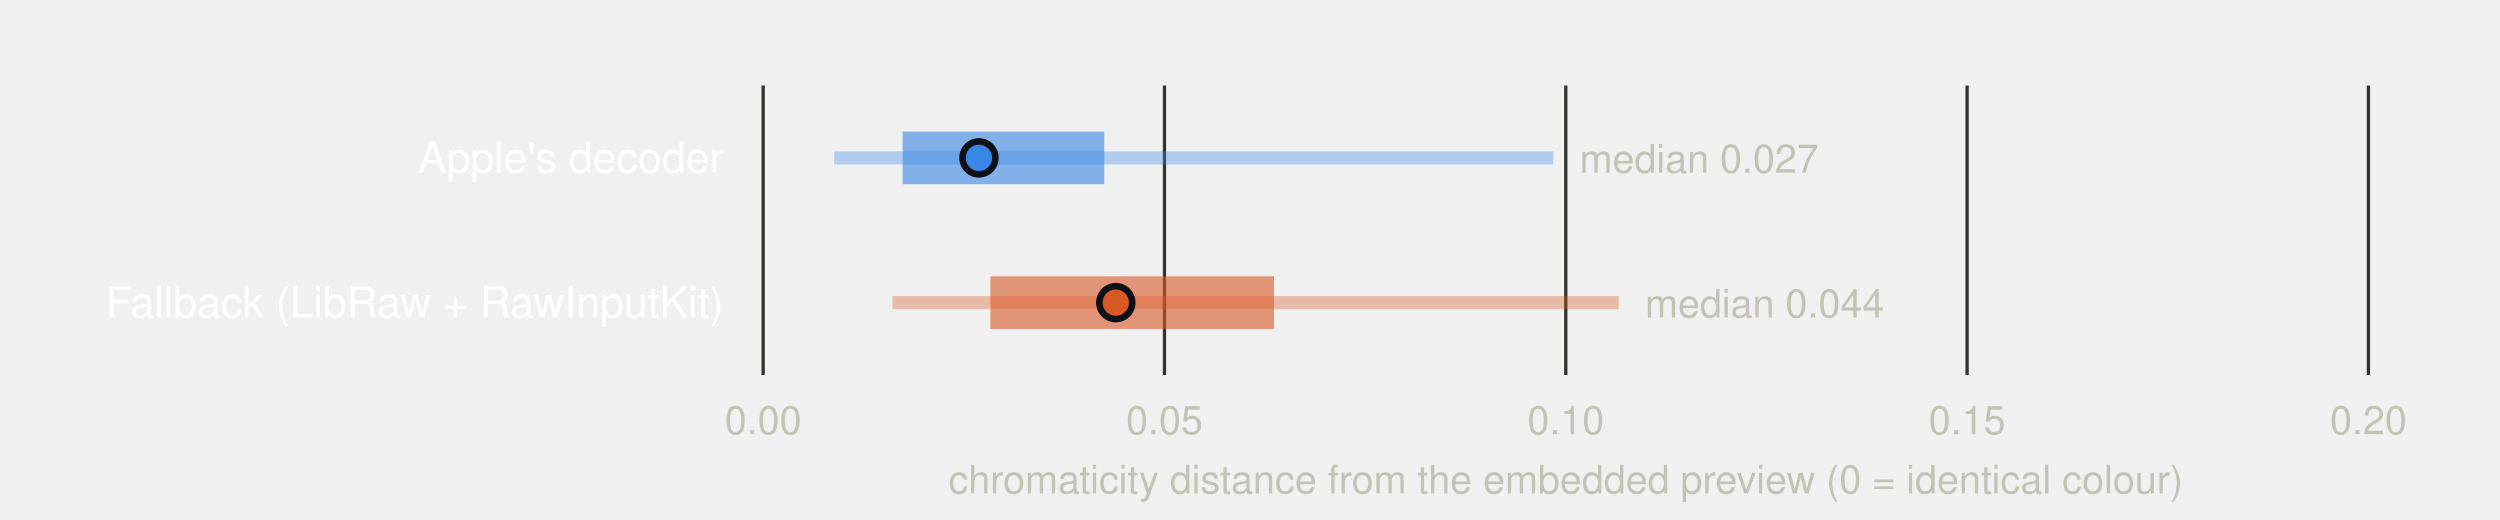
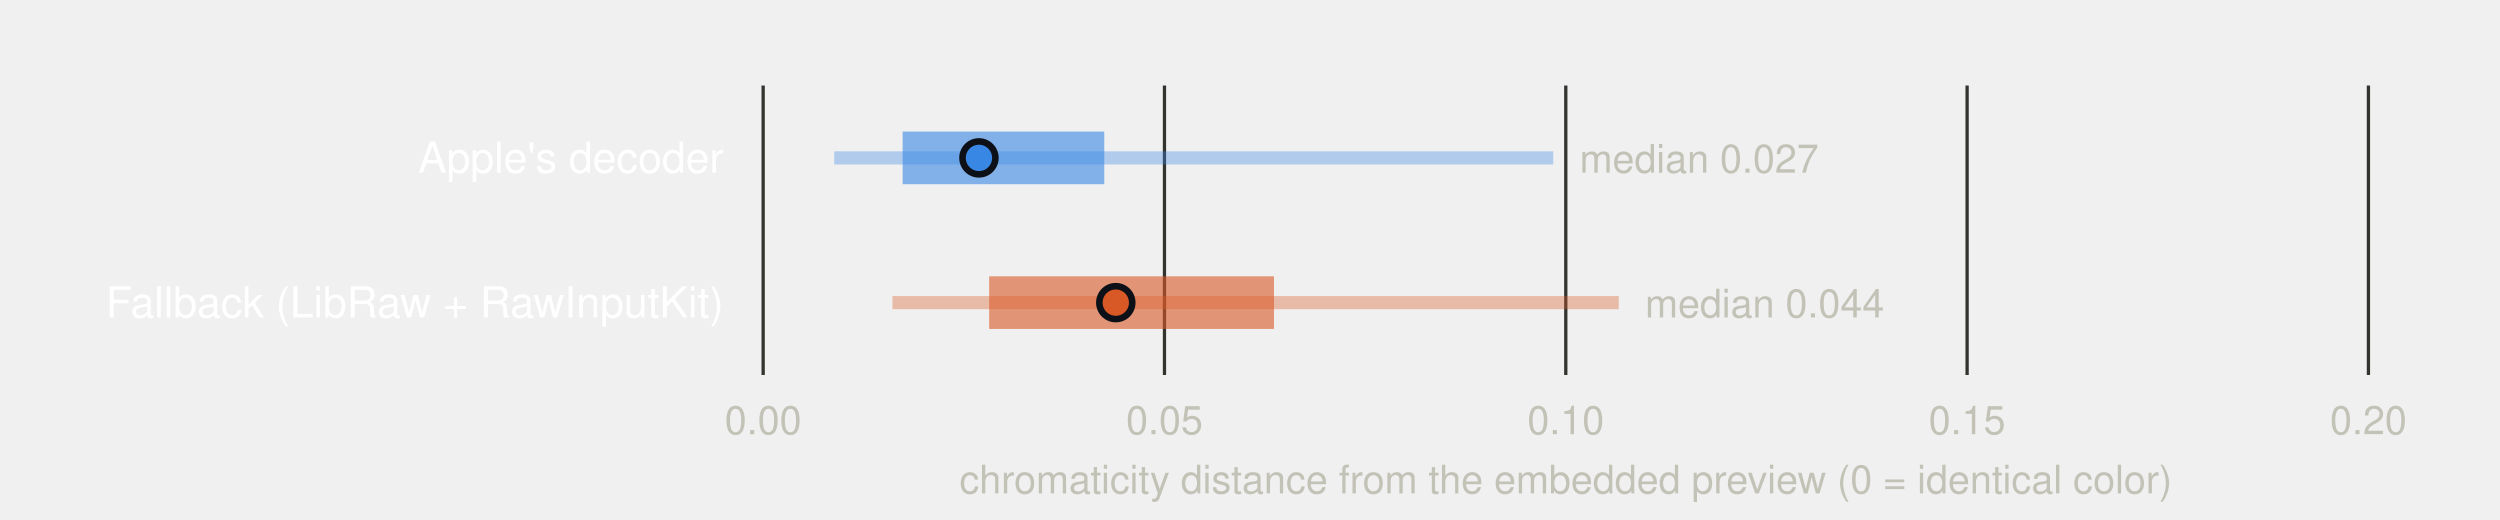
- <svg xmlns="http://www.w3.org/2000/svg" viewBox="0 0 760 158" width="760" height="158" role="img" aria-label="Colour distance from the camera's embedded preview, per decoder" font-family="-apple-system, BlinkMacSystemFont, 'Segoe UI', Helvetica, Arial, sans-serif" font-size="13">
+ <svg xmlns="http://www.w3.org/2000/svg" viewBox="0 0 760 158" width="760" height="158" role="img" aria-label="Color distance from the camera's embedded preview, per decoder" font-family="-apple-system, BlinkMacSystemFont, 'Segoe UI', Helvetica, Arial, sans-serif" font-size="13">
  <line x1="232.0" y1="26.0" x2="232.0" y2="114.0" stroke="#33332f" stroke-width="1" />
  <text x="232.0" y="132.0" text-anchor="middle" fill="#c3c2b7" font-weight="400" font-size="12">0.00</text>
  <line x1="354.0" y1="26.0" x2="354.0" y2="114.0" stroke="#33332f" stroke-width="1" />
  <text x="354.0" y="132.0" text-anchor="middle" fill="#c3c2b7" font-weight="400" font-size="12">0.05</text>
  <line x1="476.0" y1="26.0" x2="476.0" y2="114.0" stroke="#33332f" stroke-width="1" />
  <text x="476.0" y="132.0" text-anchor="middle" fill="#c3c2b7" font-weight="400" font-size="12">0.10</text>
  <line x1="598.0" y1="26.0" x2="598.0" y2="114.0" stroke="#33332f" stroke-width="1" />
  <text x="598.0" y="132.0" text-anchor="middle" fill="#c3c2b7" font-weight="400" font-size="12">0.15</text>
  <line x1="720.0" y1="26.0" x2="720.0" y2="114.0" stroke="#33332f" stroke-width="1" />
  <text x="720.0" y="132.0" text-anchor="middle" fill="#c3c2b7" font-weight="400" font-size="12">0.20</text>
-   <text x="476.0" y="150.0" text-anchor="middle" fill="#c3c2b7" font-weight="400" font-size="12">chromaticity distance from the embedded preview (0 = identical colour)</text>
+   <text x="476.0" y="150.0" text-anchor="middle" fill="#c3c2b7" font-weight="400" font-size="12">chromaticity distance from the embedded preview (0 = identical color)</text>
  <text x="220.0" y="52.5" text-anchor="end" fill="#ffffff" font-weight="400" font-size="13">Apple's decoder</text>
  <path d="M253.6,46.0 h218.6 a0,0 0 0 1 0,0 v4.0 a0,0 0 0 1 -0,0 h-218.6 z" fill="#3987e5" fill-opacity="0.35" />
  <path d="M274.4,40.0 h61.3 a0,0 0 0 1 0,0 v16.0 a0,0 0 0 1 -0,0 h-61.3 z" fill="#3987e5" fill-opacity="0.6" />
  <circle cx="297.6" cy="48.0" r="5" fill="#3987e5" stroke="#0d1117" stroke-width="2" />
  <text x="480.2" y="52.5" text-anchor="start" fill="#c3c2b7" font-weight="400" font-size="12">median 0.027</text>
  <text x="220.0" y="96.5" text-anchor="end" fill="#ffffff" font-weight="400" font-size="13">Fallback (LibRaw + RawInputKit)</text>
  <path d="M271.3,90.0 h220.8 a0,0 0 0 1 0,0 v4.0 a0,0 0 0 1 -0,0 h-220.8 z" fill="#d95926" fill-opacity="0.35" />
-   <path d="M301.1,84.0 h86.2 a0,0 0 0 1 0,0 v16.0 a0,0 0 0 1 -0,0 h-86.2 z" fill="#d95926" fill-opacity="0.6" />
+   <path d="M300.7,84.0 h86.6 a0,0 0 0 1 0,0 v16.0 a0,0 0 0 1 -0,0 h-86.6 z" fill="#d95926" fill-opacity="0.6" />
  <circle cx="339.2" cy="92.0" r="5" fill="#d95926" stroke="#0d1117" stroke-width="2" />
  <text x="500.1" y="96.5" text-anchor="start" fill="#c3c2b7" font-weight="400" font-size="12">median 0.044</text>
</svg>
